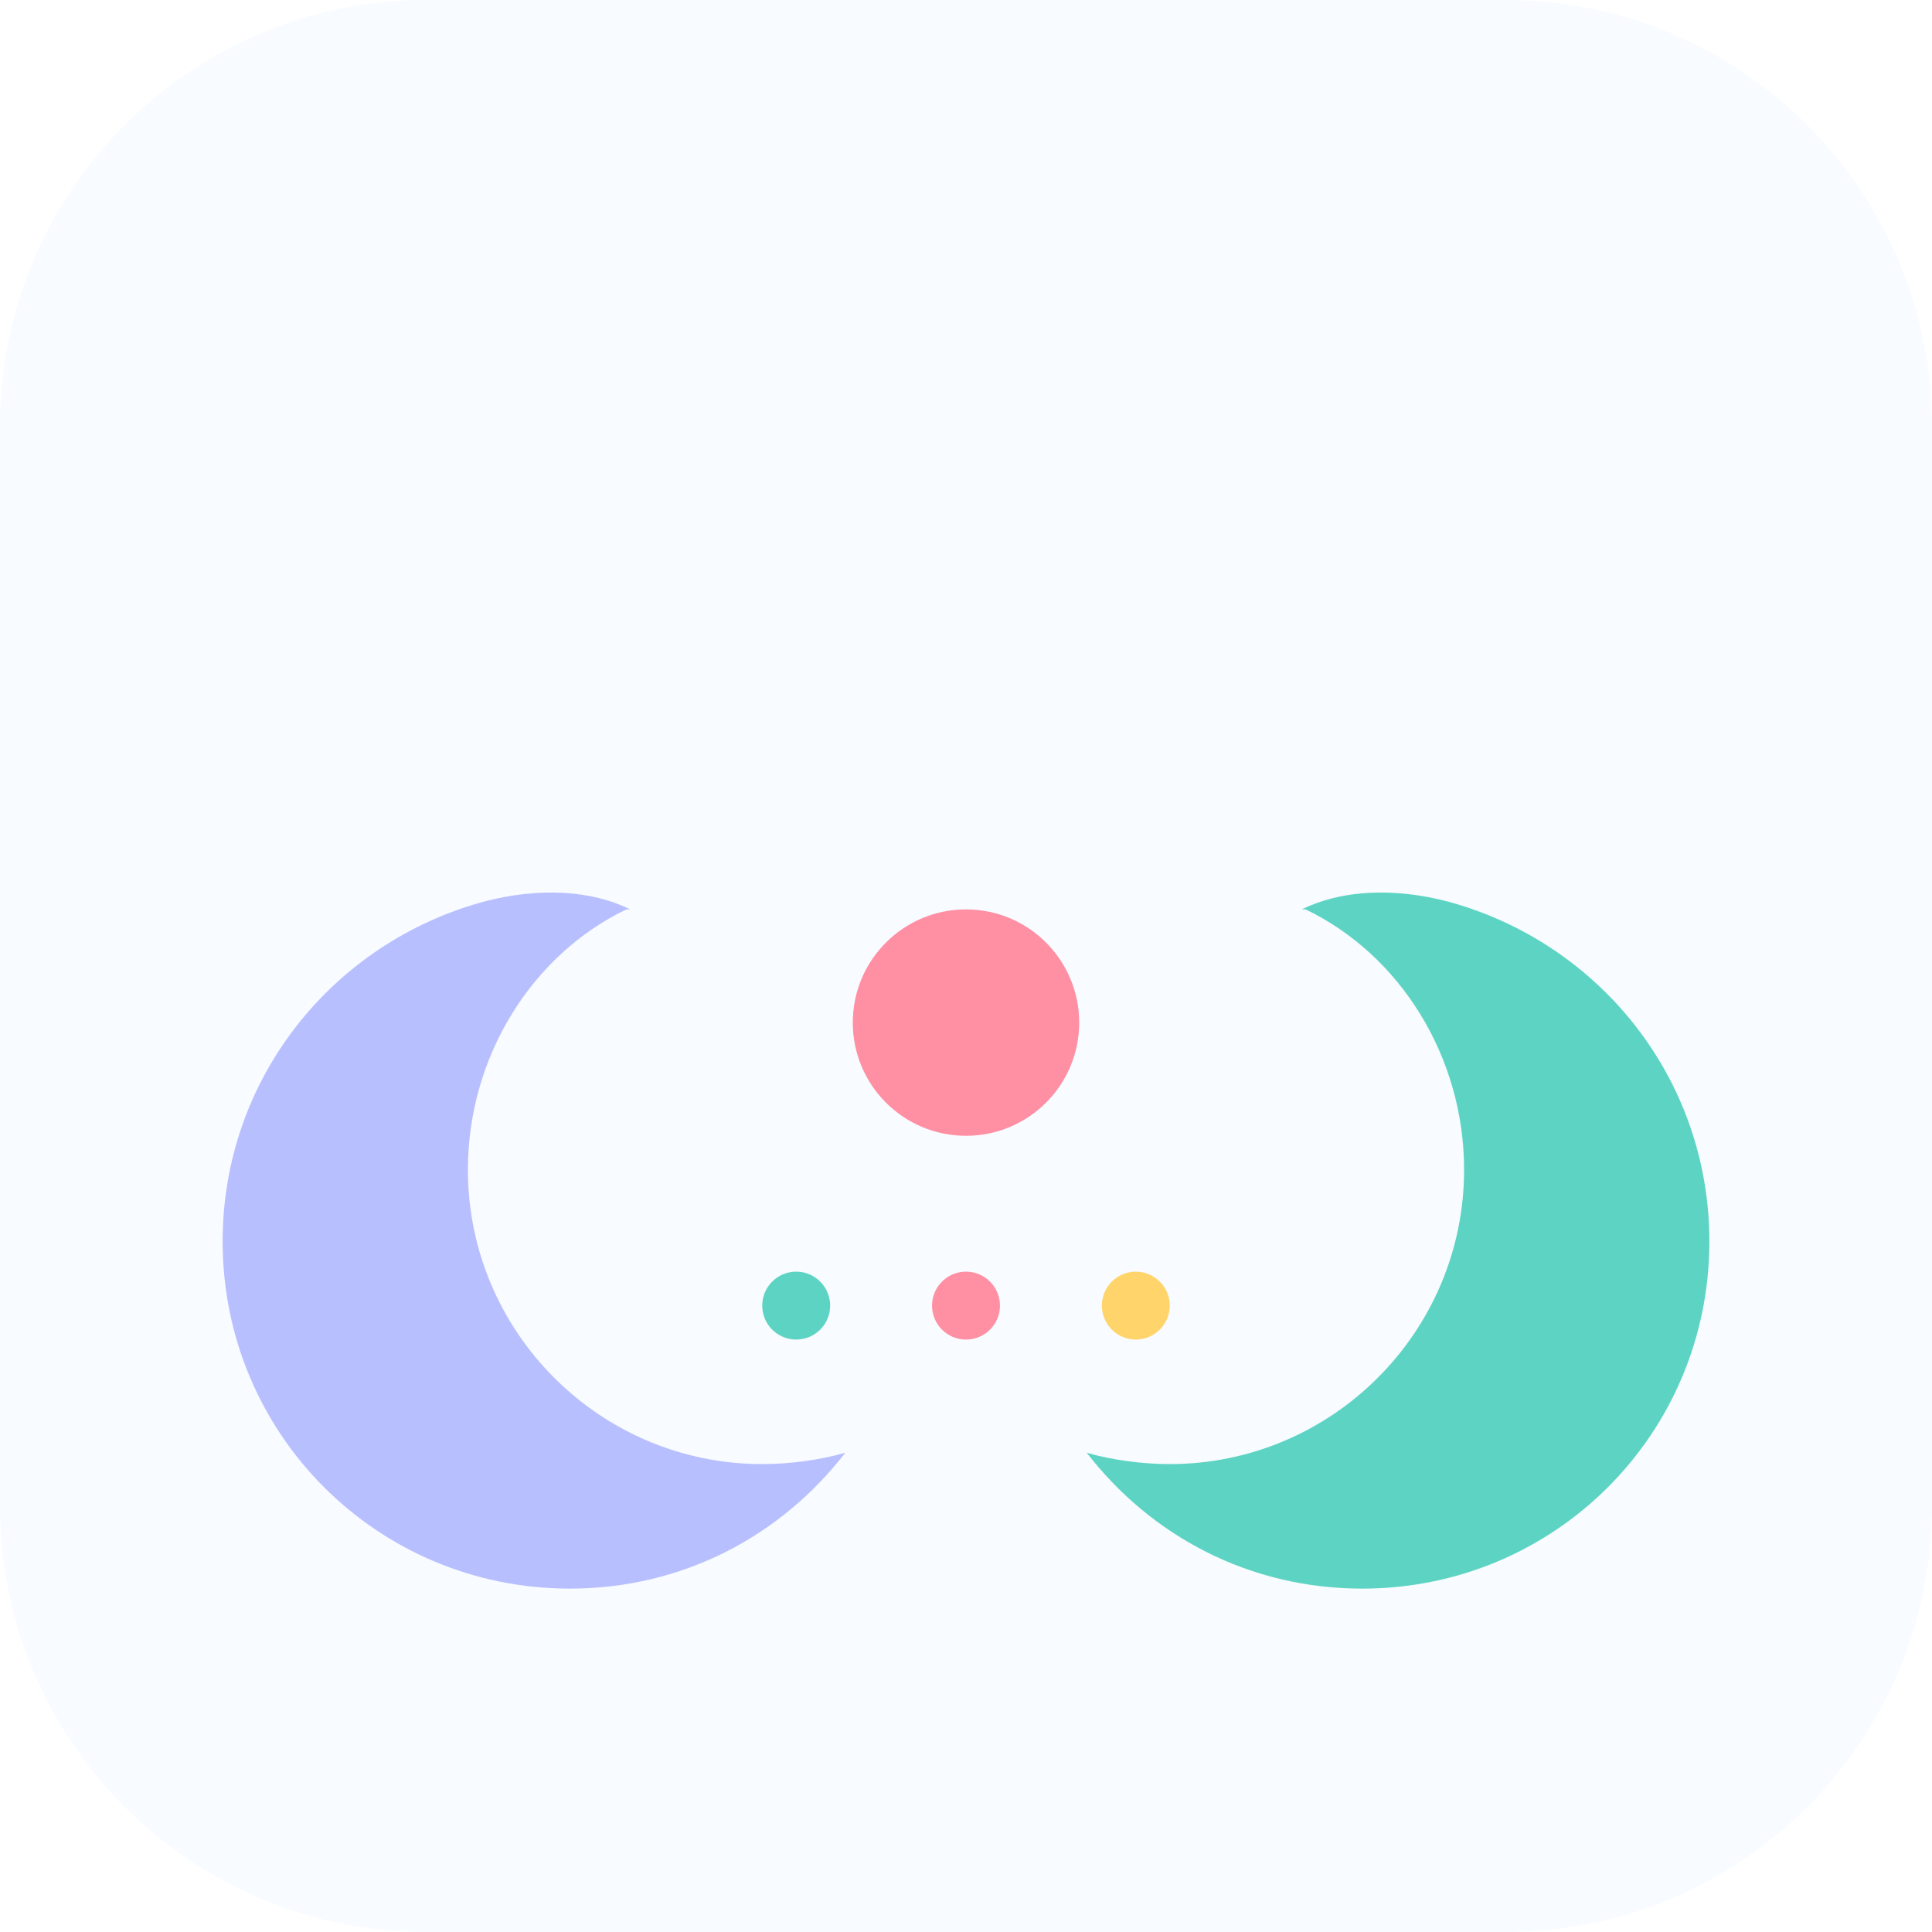
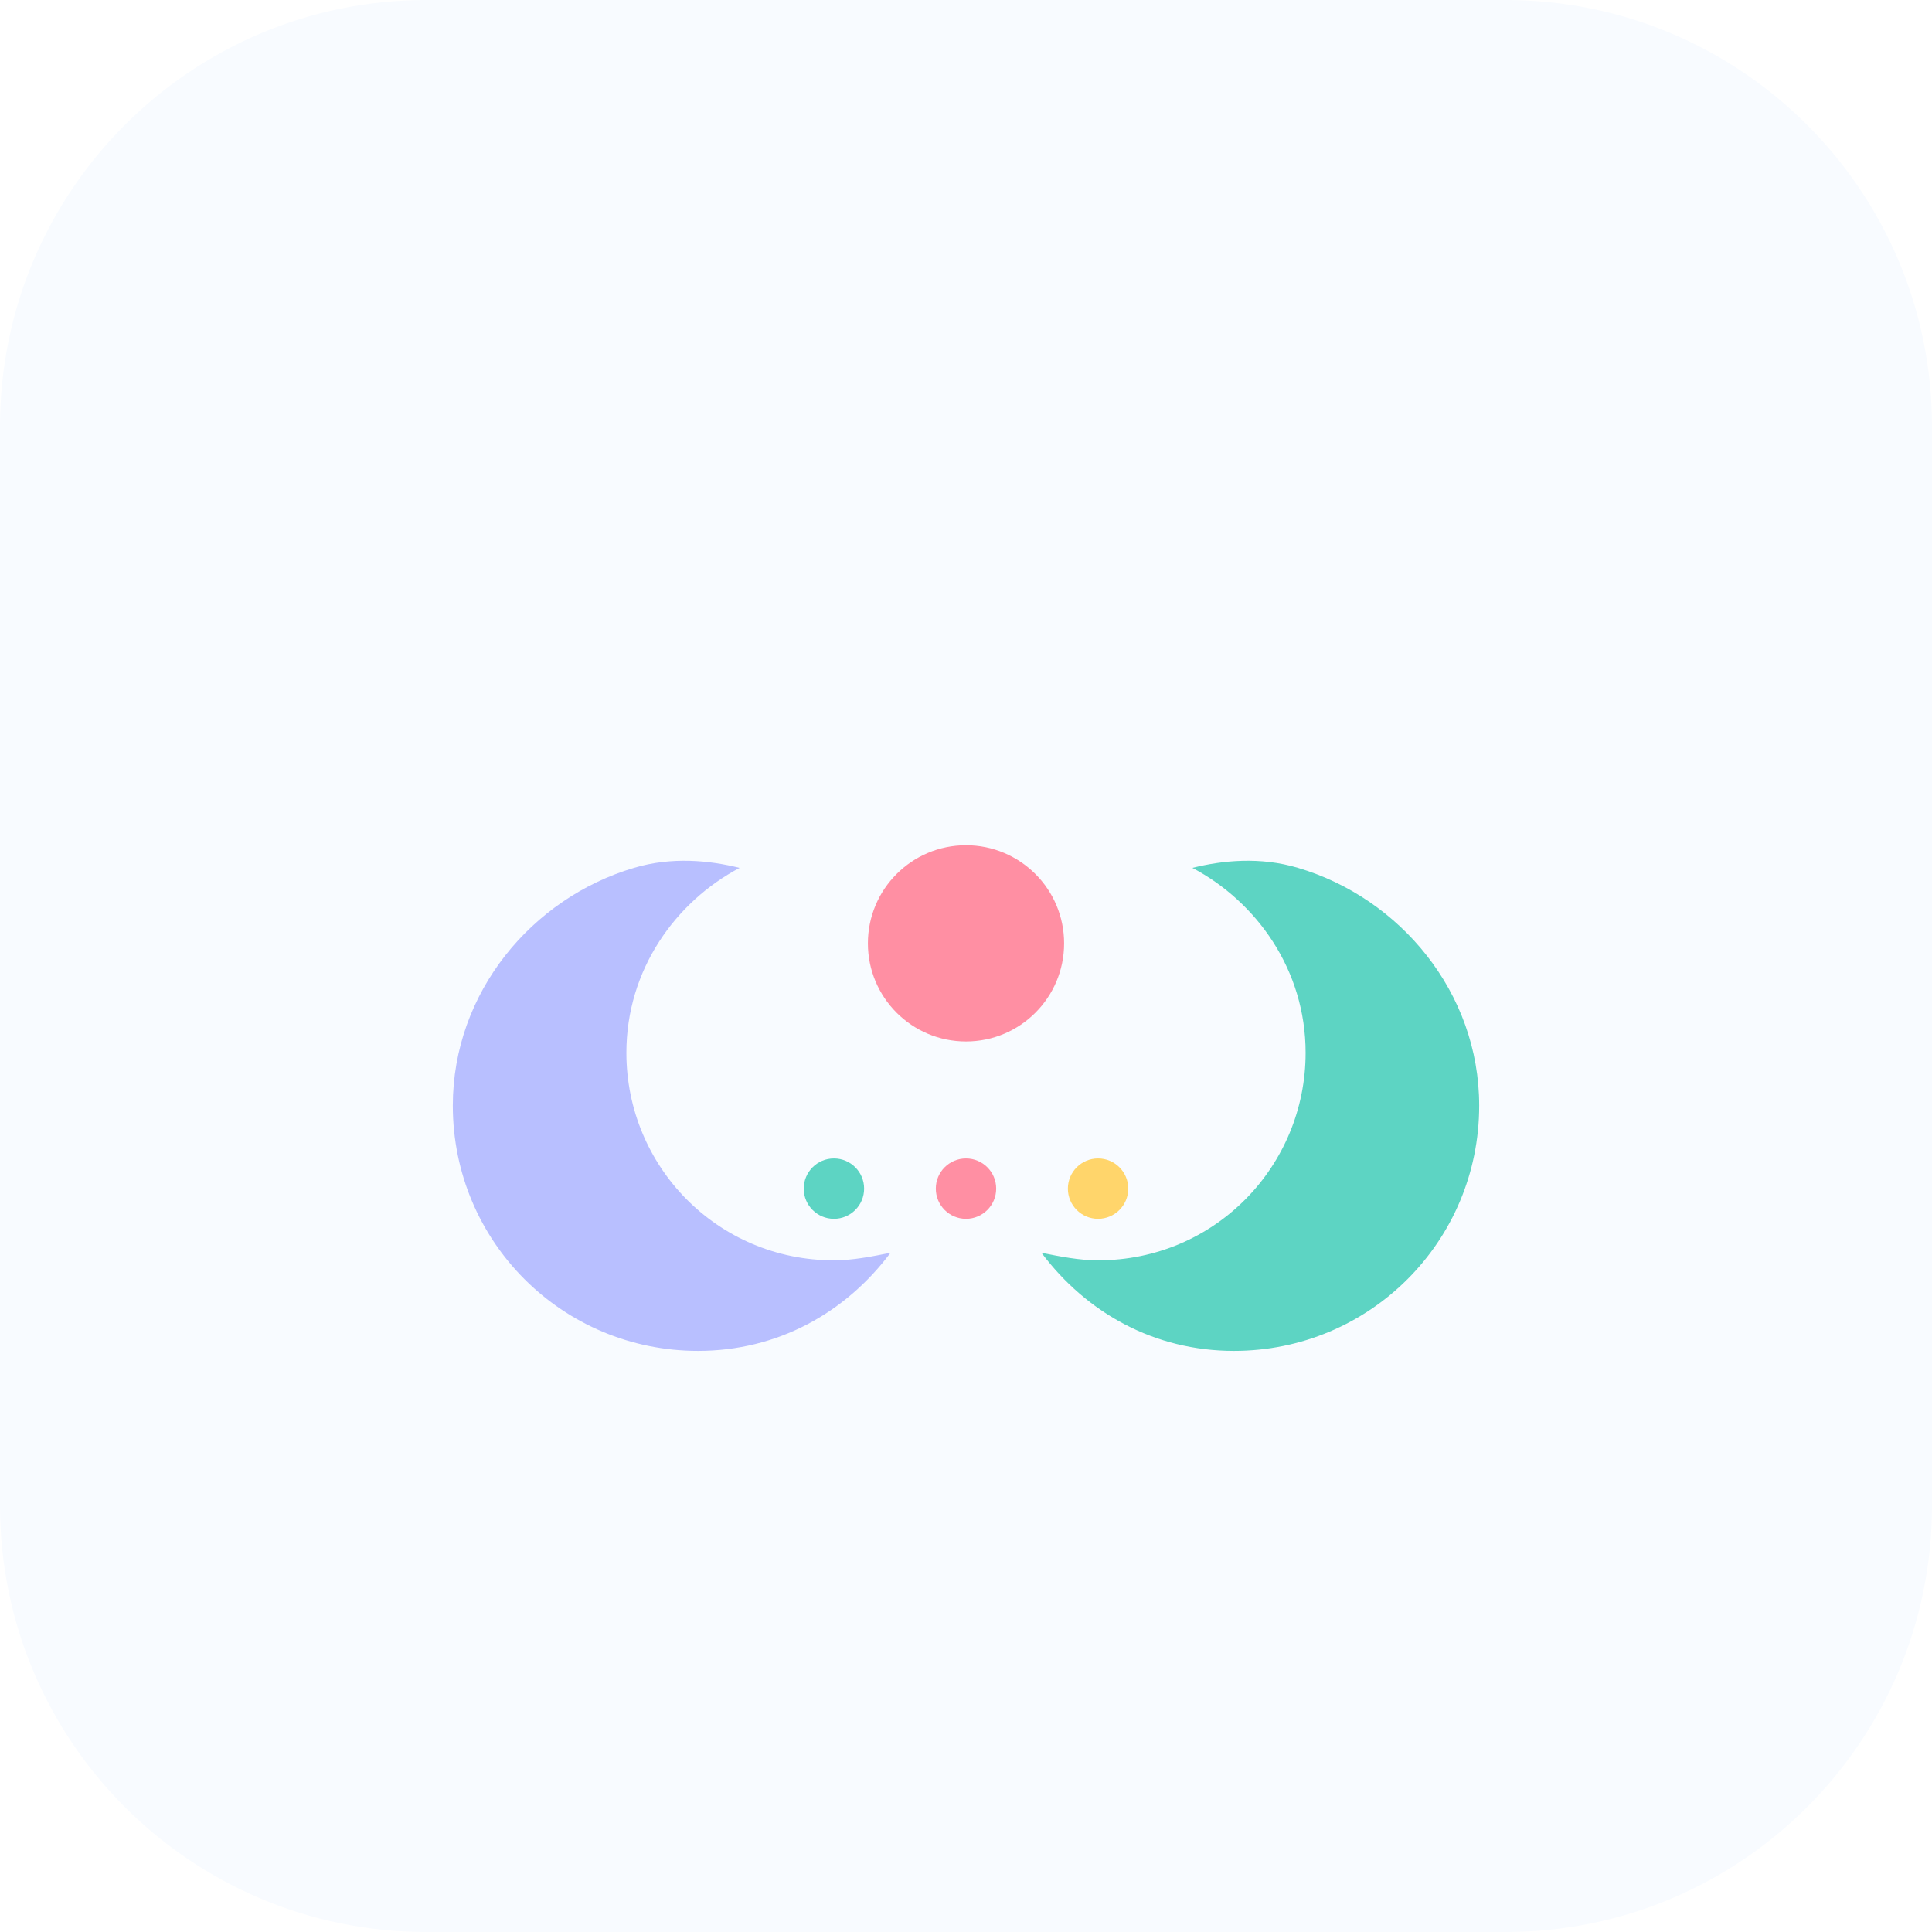
<svg xmlns="http://www.w3.org/2000/svg" width="512" height="512" viewBox="0 0 512 512" fill="none">
  <rect width="512" height="512" fill="#F8FBFF" rx="113" />
-   <g transform="translate(256 256)">
-     <path d="M-90 -15c-25 12-42 39-42 69 0 43 35 78 78 78 7 0 15-1 22-3-17 22-43 36-73 36-51 0-92-41-92-92 0-43 29-79 69-90 15-4 29-3 39 2Z" fill="#B8BFFF" />
-     <path d="M90 -15c25 12 42 39 42 69 0 43-35 78-78 78-7 0-15-1-22-3 17 22 43 36 73 36 51 0 92-41 92-92 0-43-29-79-69-90-15-4-29-3-39 2Z" fill="#5DD4C3" />
-     <circle cx="0" cy="15" r="30" fill="#FF8FA3" />
-     <circle cx="-45" cy="90" r="9" fill="#5DD4C3" />
-     <circle cx="0" cy="90" r="9" fill="#FF8FA3" />
-     <circle cx="45" cy="90" r="9" fill="#FFD56B" />
+   <g transform="translate(256 240)">
+     <path d="M-60 -10c-17 9-30 27-30 49 0 30 24 55 55 55 5 0 10-1 15-2-12 16-30 26-51 26-36 0-65-29-65-65 0-30 21-55 48-63 10-3 20-2 28 0Z" fill="#B8BFFF" />
+     <path d="M60 -10c17 9 30 27 30 49 0 30-24 55-55 55-5 0-10-1-15-2 12 16 30 26 51 26 36 0 65-29 65-65 0-30-21-55-48-63-10-3-20-2-28 0Z" fill="#5DD4C3" />
+     <circle cx="0" cy="10" r="26" fill="#FF8FA3" />
+     <circle cx="-35" cy="75" r="8" fill="#5DD4C3" />
+     <circle cx="0" cy="75" r="8" fill="#FF8FA3" />
+     <circle cx="35" cy="75" r="8" fill="#FFD56B" />
  </g>
</svg>
